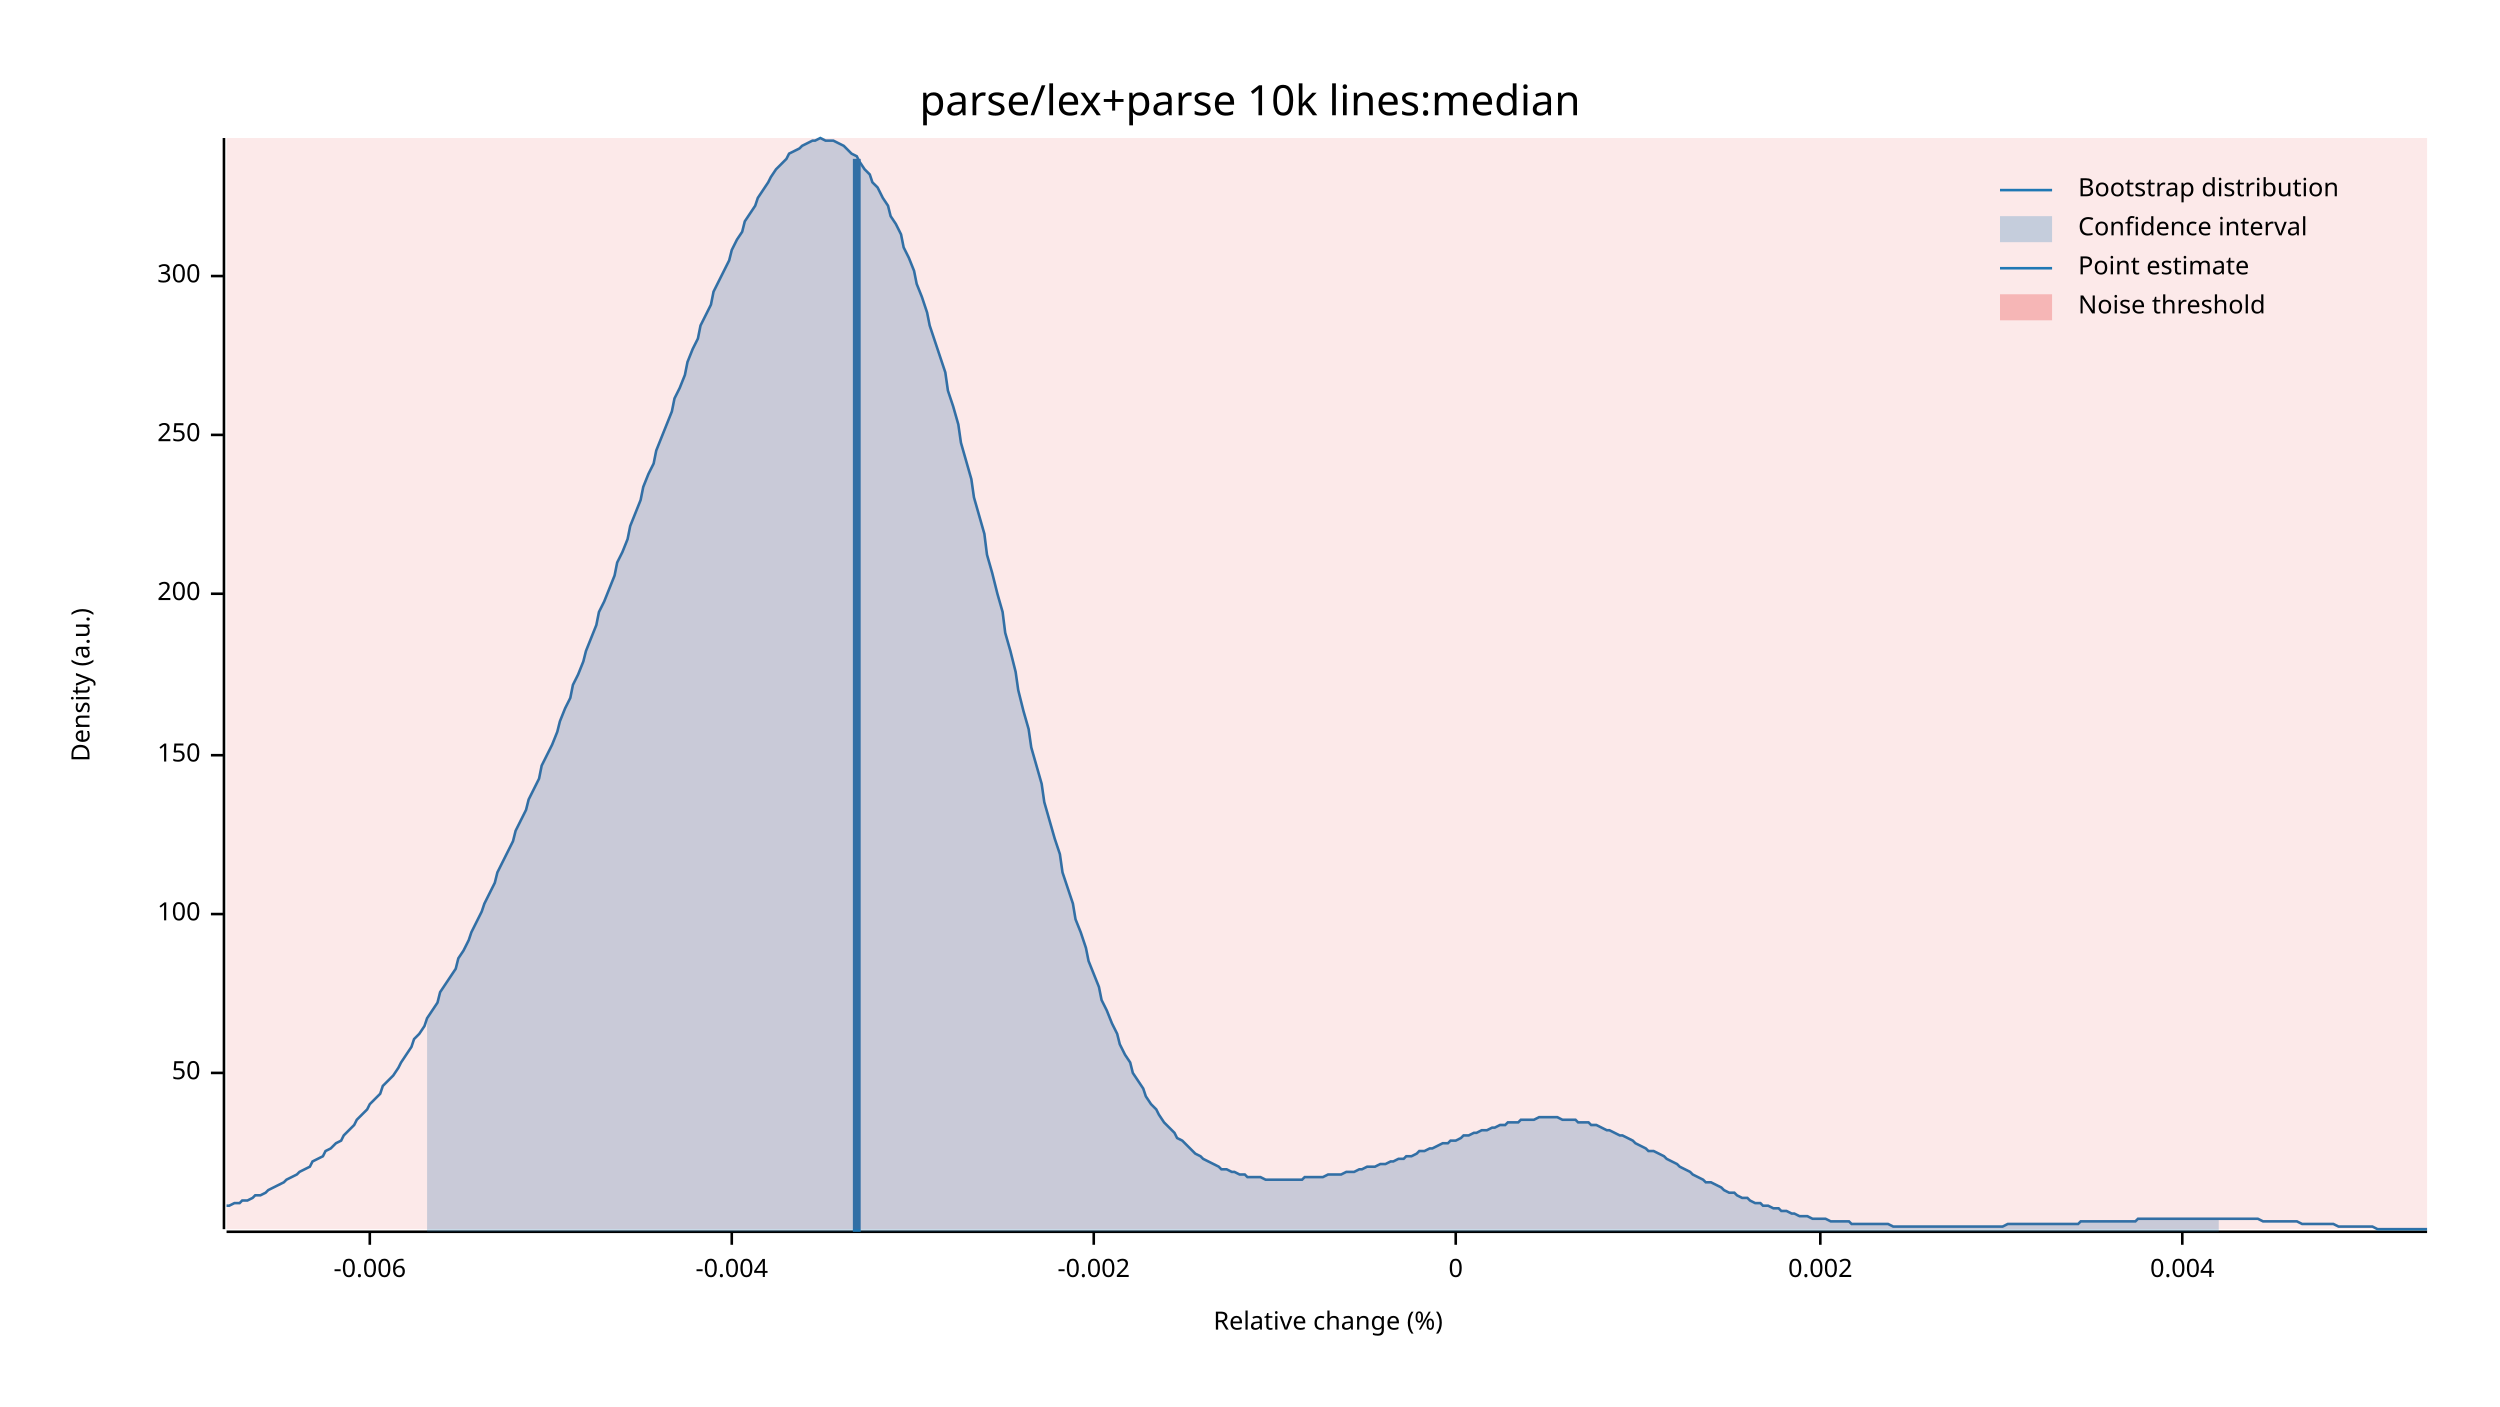
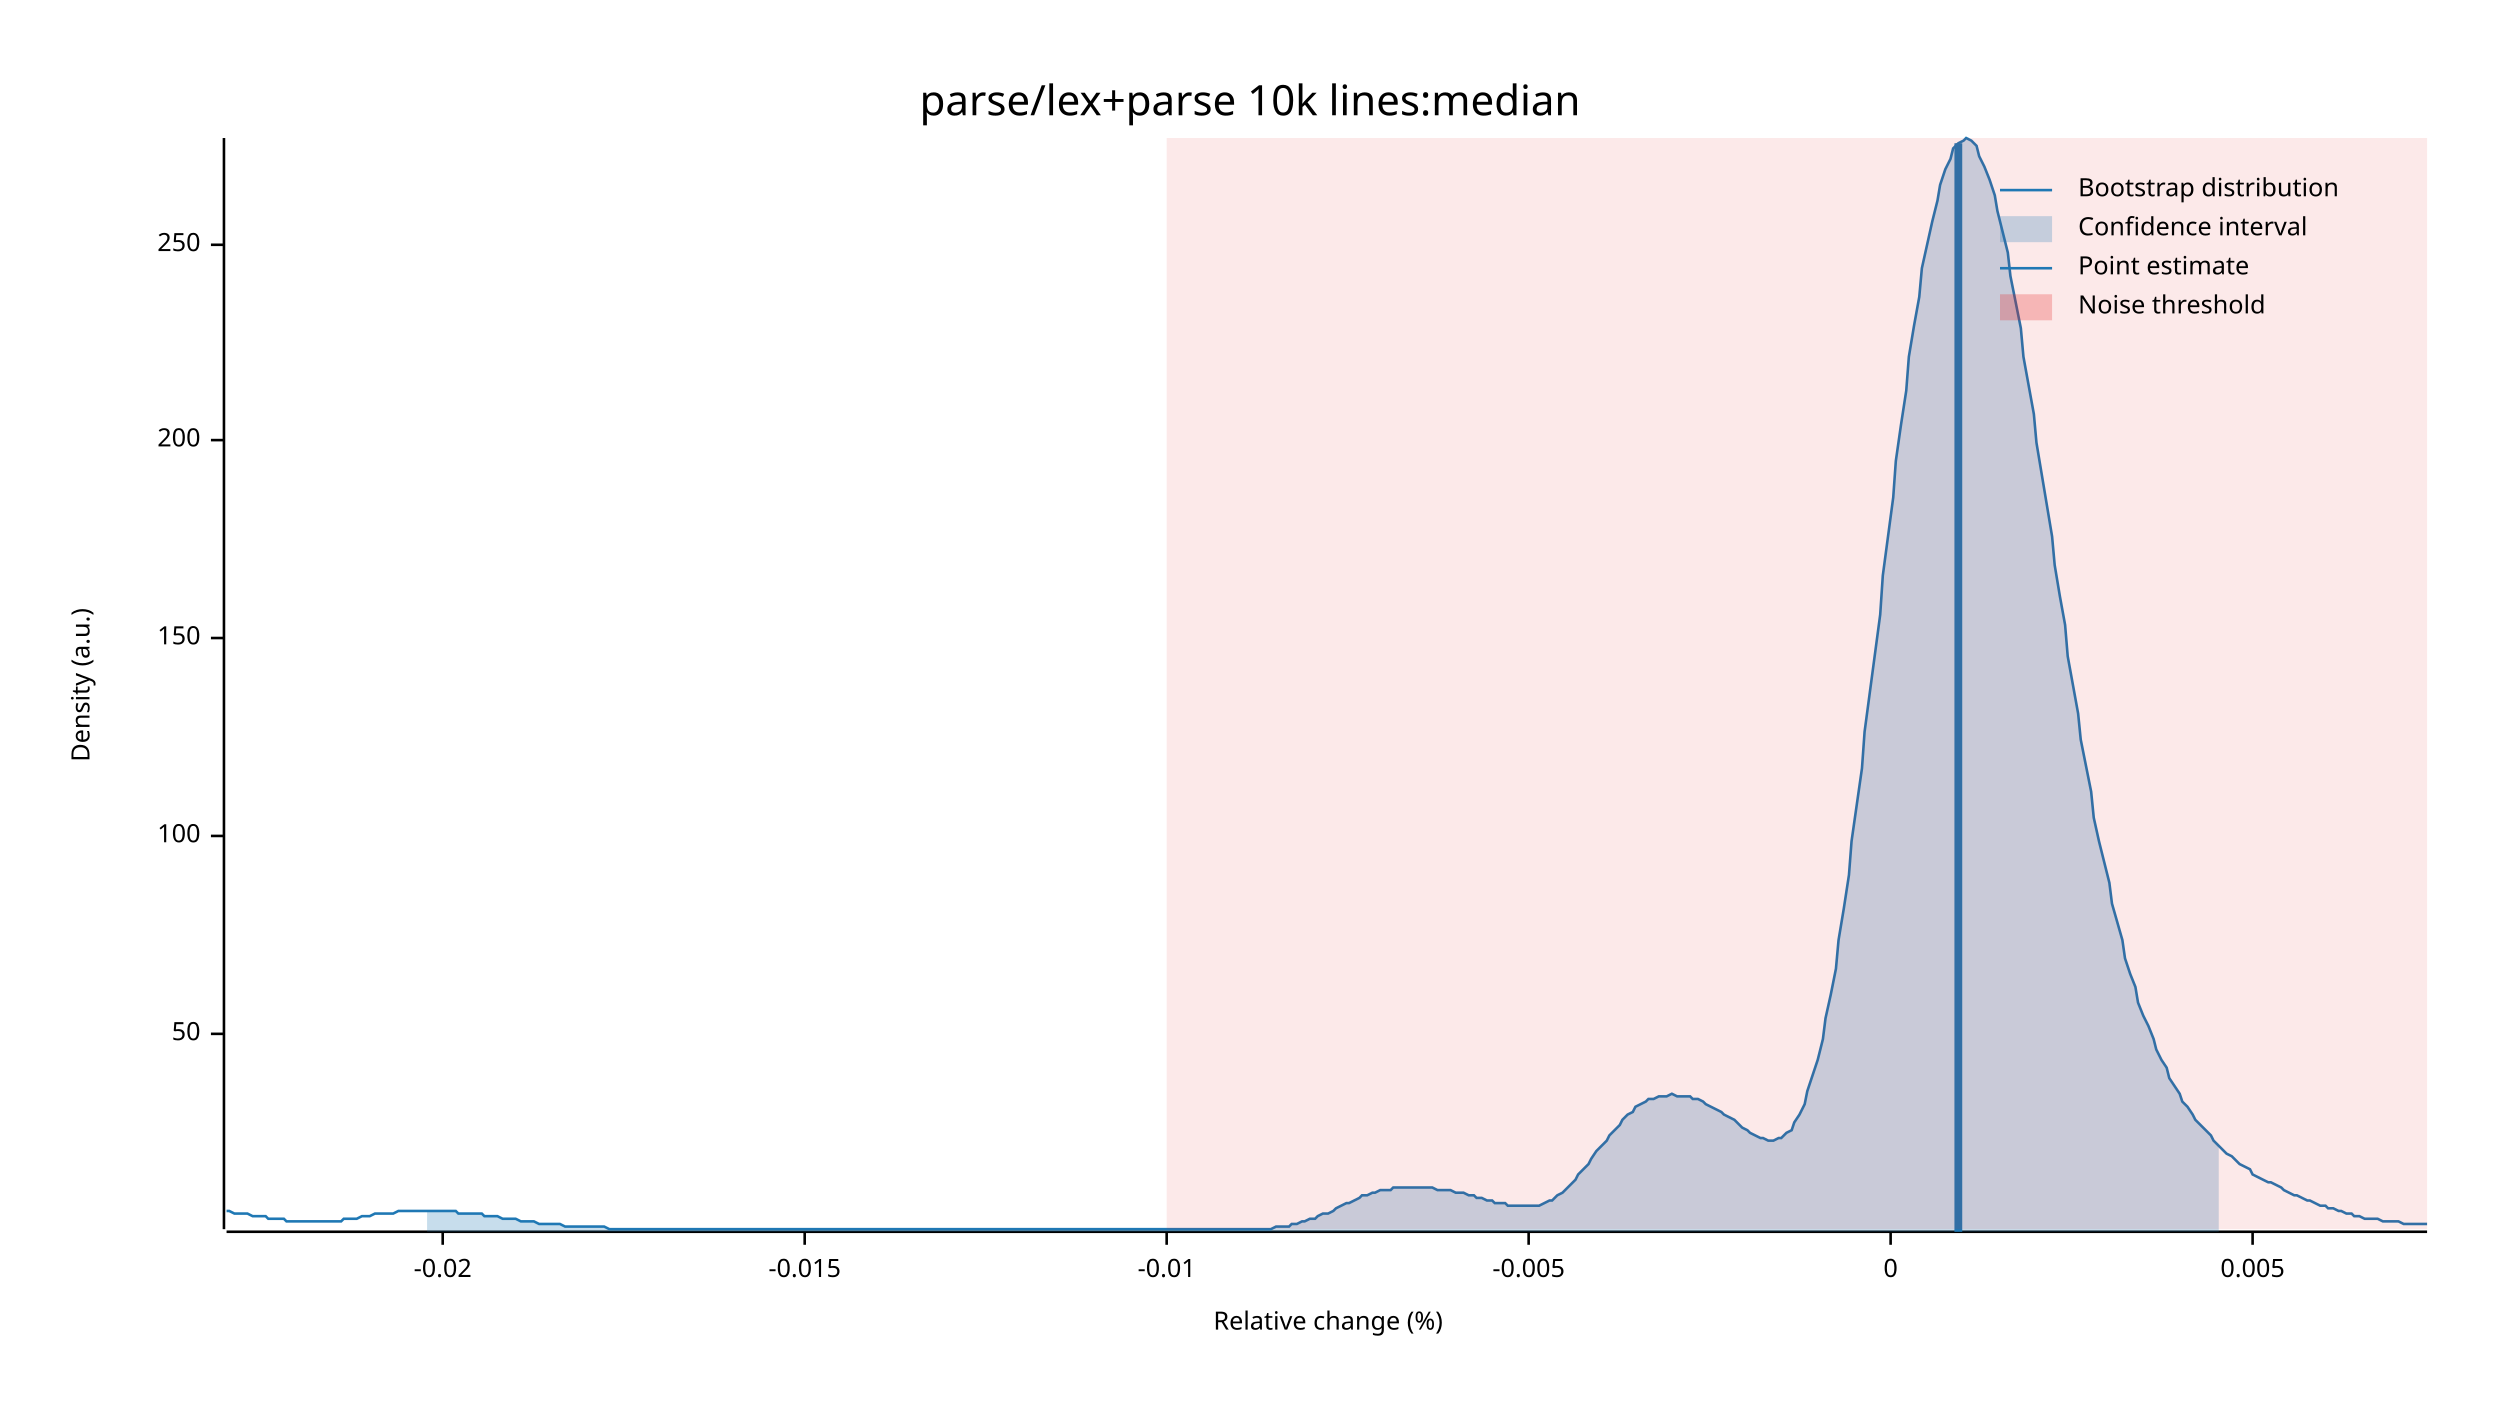
<svg xmlns="http://www.w3.org/2000/svg" width="960" height="540" viewBox="0 0 960 540">
  <text x="480" y="32" dy="0.76em" text-anchor="middle" font-family="sans-serif" font-size="16.129" opacity="1" fill="#000000">
parse/lex+parse 10k lines:median
</text>
  <text x="27" y="263" dy="0.76em" text-anchor="middle" font-family="sans-serif" font-size="9.677" opacity="1" fill="#000000" transform="rotate(270, 27, 263)">
Density (a.u.)
</text>
  <text x="510" y="513" dy="-0.5ex" text-anchor="middle" font-family="sans-serif" font-size="9.677" opacity="1" fill="#000000">
Relative change (%)
</text>
  <polyline fill="none" opacity="1" stroke="#000000" stroke-width="1" points="86,53 86,472 " />
-   <text x="77" y="412" dy="0.5ex" text-anchor="end" font-family="sans-serif" font-size="9.677" opacity="1" fill="#000000">
+   <text x="77" y="397" dy="0.5ex" text-anchor="end" font-family="sans-serif" font-size="9.677" opacity="1" fill="#000000">
50
</text>
-   <polyline fill="none" opacity="1" stroke="#000000" stroke-width="1" points="81,412 86,412 " />
-   <text x="77" y="351" dy="0.5ex" text-anchor="end" font-family="sans-serif" font-size="9.677" opacity="1" fill="#000000">
+   <polyline fill="none" opacity="1" stroke="#000000" stroke-width="1" points="81,397 86,397 " />
+   <text x="77" y="321" dy="0.5ex" text-anchor="end" font-family="sans-serif" font-size="9.677" opacity="1" fill="#000000">
100
</text>
-   <polyline fill="none" opacity="1" stroke="#000000" stroke-width="1" points="81,351 86,351 " />
-   <text x="77" y="290" dy="0.5ex" text-anchor="end" font-family="sans-serif" font-size="9.677" opacity="1" fill="#000000">
+   <polyline fill="none" opacity="1" stroke="#000000" stroke-width="1" points="81,321 86,321 " />
+   <text x="77" y="245" dy="0.5ex" text-anchor="end" font-family="sans-serif" font-size="9.677" opacity="1" fill="#000000">
150
</text>
-   <polyline fill="none" opacity="1" stroke="#000000" stroke-width="1" points="81,290 86,290 " />
-   <text x="77" y="228" dy="0.5ex" text-anchor="end" font-family="sans-serif" font-size="9.677" opacity="1" fill="#000000">
+   <polyline fill="none" opacity="1" stroke="#000000" stroke-width="1" points="81,245 86,245 " />
+   <text x="77" y="169" dy="0.5ex" text-anchor="end" font-family="sans-serif" font-size="9.677" opacity="1" fill="#000000">
200
</text>
-   <polyline fill="none" opacity="1" stroke="#000000" stroke-width="1" points="81,228 86,228 " />
-   <text x="77" y="167" dy="0.5ex" text-anchor="end" font-family="sans-serif" font-size="9.677" opacity="1" fill="#000000">
+   <polyline fill="none" opacity="1" stroke="#000000" stroke-width="1" points="81,169 86,169 " />
+   <text x="77" y="94" dy="0.5ex" text-anchor="end" font-family="sans-serif" font-size="9.677" opacity="1" fill="#000000">
250
</text>
-   <polyline fill="none" opacity="1" stroke="#000000" stroke-width="1" points="81,167 86,167 " />
-   <text x="77" y="106" dy="0.5ex" text-anchor="end" font-family="sans-serif" font-size="9.677" opacity="1" fill="#000000">
- 300
+   <polyline fill="none" opacity="1" stroke="#000000" stroke-width="1" points="81,94 86,94 " />
+   <polyline fill="none" opacity="1" stroke="#000000" stroke-width="1" points="87,473 932,473 " />
+   <text x="170" y="483" dy="0.76em" text-anchor="middle" font-family="sans-serif" font-size="9.677" opacity="1" fill="#000000">
+ -0.02
</text>
-   <polyline fill="none" opacity="1" stroke="#000000" stroke-width="1" points="81,106 86,106 " />
-   <polyline fill="none" opacity="1" stroke="#000000" stroke-width="1" points="87,473 932,473 " />
-   <text x="142" y="483" dy="0.76em" text-anchor="middle" font-family="sans-serif" font-size="9.677" opacity="1" fill="#000000">
- -0.006
+   <polyline fill="none" opacity="1" stroke="#000000" stroke-width="1" points="170,473 170,478 " />
+   <text x="309" y="483" dy="0.76em" text-anchor="middle" font-family="sans-serif" font-size="9.677" opacity="1" fill="#000000">
+ -0.015
</text>
-   <polyline fill="none" opacity="1" stroke="#000000" stroke-width="1" points="142,473 142,478 " />
-   <text x="281" y="483" dy="0.76em" text-anchor="middle" font-family="sans-serif" font-size="9.677" opacity="1" fill="#000000">
- -0.004
+   <polyline fill="none" opacity="1" stroke="#000000" stroke-width="1" points="309,473 309,478 " />
+   <text x="448" y="483" dy="0.76em" text-anchor="middle" font-family="sans-serif" font-size="9.677" opacity="1" fill="#000000">
+ -0.01
</text>
-   <polyline fill="none" opacity="1" stroke="#000000" stroke-width="1" points="281,473 281,478 " />
-   <text x="420" y="483" dy="0.76em" text-anchor="middle" font-family="sans-serif" font-size="9.677" opacity="1" fill="#000000">
- -0.002
+   <polyline fill="none" opacity="1" stroke="#000000" stroke-width="1" points="448,473 448,478 " />
+   <text x="587" y="483" dy="0.76em" text-anchor="middle" font-family="sans-serif" font-size="9.677" opacity="1" fill="#000000">
+ -0.005
</text>
-   <polyline fill="none" opacity="1" stroke="#000000" stroke-width="1" points="420,473 420,478 " />
-   <text x="559" y="483" dy="0.76em" text-anchor="middle" font-family="sans-serif" font-size="9.677" opacity="1" fill="#000000">
+   <polyline fill="none" opacity="1" stroke="#000000" stroke-width="1" points="587,473 587,478 " />
+   <text x="726" y="483" dy="0.76em" text-anchor="middle" font-family="sans-serif" font-size="9.677" opacity="1" fill="#000000">
0
</text>
-   <polyline fill="none" opacity="1" stroke="#000000" stroke-width="1" points="559,473 559,478 " />
-   <text x="699" y="483" dy="0.76em" text-anchor="middle" font-family="sans-serif" font-size="9.677" opacity="1" fill="#000000">
- 0.002
+   <polyline fill="none" opacity="1" stroke="#000000" stroke-width="1" points="726,473 726,478 " />
+   <text x="865" y="483" dy="0.76em" text-anchor="middle" font-family="sans-serif" font-size="9.677" opacity="1" fill="#000000">
+ 0.005
</text>
-   <polyline fill="none" opacity="1" stroke="#000000" stroke-width="1" points="699,473 699,478 " />
-   <text x="838" y="483" dy="0.76em" text-anchor="middle" font-family="sans-serif" font-size="9.677" opacity="1" fill="#000000">
- 0.004
- </text>
-   <polyline fill="none" opacity="1" stroke="#000000" stroke-width="1" points="838,473 838,478 " />
-   <polyline fill="none" opacity="1" stroke="#1F78B4" stroke-width="1" points="87,463 88,463 90,462 92,462 93,461 95,461 97,460 98,459 100,459 102,458 103,457 105,456 107,455 109,454 110,453 112,452 114,451 115,450 117,449 119,448 120,446 122,445 124,444 125,442 127,441 129,439 131,438 132,436 134,434 136,432 137,430 139,428 141,426 142,424 144,422 146,420 147,417 149,415 151,413 153,410 154,408 156,405 158,402 159,399 161,397 163,394 164,391 166,388 168,385 169,381 171,378 173,375 175,372 176,368 178,365 180,361 181,358 183,354 185,350 186,347 188,343 190,339 191,335 193,331 195,327 197,323 198,319 200,315 202,311 203,307 205,303 207,299 208,294 210,290 212,286 214,281 215,277 217,272 219,268 220,263 222,259 224,254 225,250 227,245 229,240 230,235 232,231 234,226 236,221 237,216 239,212 241,207 242,202 244,197 246,192 247,187 249,182 251,178 252,173 254,168 256,163 258,158 259,153 261,149 263,144 264,139 266,134 268,130 269,125 271,121 273,117 274,112 276,108 278,104 280,100 281,96 283,92 285,89 286,85 288,82 290,79 291,76 293,73 295,70 296,68 298,65 300,63 302,61 303,59 305,58 307,57 308,56 310,55 312,54 313,54 315,53 317,54 318,54 320,54 322,55 324,56 325,57 327,59 329,60 330,62 332,65 334,67 335,70 337,72 339,76 341,79 342,83 344,86 346,90 347,95 349,99 351,104 352,109 354,114 356,120 357,125 359,131 361,137 363,143 364,150 366,156 368,163 369,170 371,177 373,184 374,191 376,198 378,205 379,213 381,220 383,228 385,235 386,243 388,250 390,258 391,265 393,273 395,280 396,287 398,294 400,301 401,308 403,315 405,322 407,328 408,335 410,341 412,347 413,353 415,358 417,364 418,369 420,374 422,379 423,384 425,388 427,393 429,397 430,401 432,405 434,408 435,412 437,415 439,418 440,421 442,424 444,426 445,428 447,431 449,433 451,435 452,437 454,438 456,440 457,441 459,443 461,444 462,445 464,446 466,447 468,448 469,449 471,449 473,450 474,450 476,451 478,451 479,452 481,452 483,452 484,452 486,453 488,453 490,453 491,453 493,453 495,453 496,453 498,453 500,453 501,452 503,452 505,452 506,452 508,452 510,451 512,451 513,451 515,451 517,450 518,450 520,450 522,449 523,449 525,448 527,448 528,448 530,447 532,447 534,446 535,446 537,445 539,445 540,444 542,444 544,443 545,442 547,442 549,441 550,441 552,440 554,439 556,439 557,438 559,438 561,437 562,436 564,436 566,435 567,435 569,434 571,434 573,433 574,433 576,432 578,432 579,431 581,431 583,431 584,430 586,430 588,430 589,430 591,429 593,429 595,429 596,429 598,429 600,430 601,430 603,430 605,430 606,431 608,431 610,431 611,432 613,432 615,433 617,434 618,434 620,435 622,436 623,436 625,437 627,438 628,439 630,440 632,441 633,442 635,442 637,443 639,444 640,445 642,446 644,447 645,448 647,449 649,450 650,451 652,452 654,453 655,454 657,454 659,455 661,456 662,457 664,458 666,458 667,459 669,460 671,460 672,461 674,462 676,462 677,463 679,463 681,464 683,464 684,465 686,465 688,466 689,466 691,467 693,467 694,467 696,468 698,468 700,468 701,468 703,469 705,469 706,469 708,469 710,469 711,470 713,470 715,470 716,470 718,470 720,470 722,470 723,470 725,470 727,471 728,471 730,471 732,471 733,471 735,471 737,471 738,471 740,471 742,471 744,471 745,471 747,471 749,471 750,471 752,471 754,471 755,471 757,471 759,471 760,471 762,471 764,471 766,471 767,471 769,471 771,470 772,470 774,470 776,470 777,470 779,470 781,470 782,470 784,470 786,470 788,470 789,470 791,470 793,470 794,470 796,470 798,470 799,469 801,469 803,469 804,469 806,469 808,469 810,469 811,469 813,469 815,469 816,469 818,469 820,469 821,468 823,468 825,468 827,468 828,468 830,468 832,468 833,468 835,468 837,468 838,468 840,468 842,468 843,468 845,468 847,468 849,468 850,468 852,468 854,468 855,468 857,468 859,468 860,468 862,468 864,468 865,468 867,468 869,469 871,469 872,469 874,469 876,469 877,469 879,469 881,469 882,469 884,470 886,470 887,470 889,470 891,470 893,470 894,470 896,470 898,471 899,471 901,471 903,471 904,471 906,471 908,471 909,471 911,471 913,472 915,472 916,472 918,472 920,472 921,472 923,472 925,472 926,472 928,472 930,472 932,472 " />
-   <polygon opacity="0.25" fill="#1F78B4" points="164,391 166,388 168,385 169,381 171,378 173,375 175,372 176,368 178,365 180,361 181,358 183,354 185,350 186,347 188,343 190,339 191,335 193,331 195,327 197,323 198,319 200,315 202,311 203,307 205,303 207,299 208,294 210,290 212,286 214,281 215,277 217,272 219,268 220,263 222,259 224,254 225,250 227,245 229,240 230,235 232,231 234,226 236,221 237,216 239,212 241,207 242,202 244,197 246,192 247,187 249,182 251,178 252,173 254,168 256,163 258,158 259,153 261,149 263,144 264,139 266,134 268,130 269,125 271,121 273,117 274,112 276,108 278,104 280,100 281,96 283,92 285,89 286,85 288,82 290,79 291,76 293,73 295,70 296,68 298,65 300,63 302,61 303,59 305,58 307,57 308,56 310,55 312,54 313,54 315,53 317,54 318,54 320,54 322,55 324,56 325,57 327,59 329,60 330,62 332,65 334,67 335,70 337,72 339,76 341,79 342,83 344,86 346,90 347,95 349,99 351,104 352,109 354,114 356,120 357,125 359,131 361,137 363,143 364,150 366,156 368,163 369,170 371,177 373,184 374,191 376,198 378,205 379,213 381,220 383,228 385,235 386,243 388,250 390,258 391,265 393,273 395,280 396,287 398,294 400,301 401,308 403,315 405,322 407,328 408,335 410,341 412,347 413,353 415,358 417,364 418,369 420,374 422,379 423,384 425,388 427,393 429,397 430,401 432,405 434,408 435,412 437,415 439,418 440,421 442,424 444,426 445,428 447,431 449,433 451,435 452,437 454,438 456,440 457,441 459,443 461,444 462,445 464,446 466,447 468,448 469,449 471,449 473,450 474,450 476,451 478,451 479,452 481,452 483,452 484,452 486,453 488,453 490,453 491,453 493,453 495,453 496,453 498,453 500,453 501,452 503,452 505,452 506,452 508,452 510,451 512,451 513,451 515,451 517,450 518,450 520,450 522,449 523,449 525,448 527,448 528,448 530,447 532,447 534,446 535,446 537,445 539,445 540,444 542,444 544,443 545,442 547,442 549,441 550,441 552,440 554,439 556,439 557,438 559,438 561,437 562,436 564,436 566,435 567,435 569,434 571,434 573,433 574,433 576,432 578,432 579,431 581,431 583,431 584,430 586,430 588,430 589,430 591,429 593,429 595,429 596,429 598,429 600,430 601,430 603,430 605,430 606,431 608,431 610,431 611,432 613,432 615,433 617,434 618,434 620,435 622,436 623,436 625,437 627,438 628,439 630,440 632,441 633,442 635,442 637,443 639,444 640,445 642,446 644,447 645,448 647,449 649,450 650,451 652,452 654,453 655,454 657,454 659,455 661,456 662,457 664,458 666,458 667,459 669,460 671,460 672,461 674,462 676,462 677,463 679,463 681,464 683,464 684,465 686,465 688,466 689,466 691,467 693,467 694,467 696,468 698,468 700,468 701,468 703,469 705,469 706,469 708,469 710,469 711,470 713,470 715,470 716,470 718,470 720,470 722,470 723,470 725,470 727,471 728,471 730,471 732,471 733,471 735,471 737,471 738,471 740,471 742,471 744,471 745,471 747,471 749,471 750,471 752,471 754,471 755,471 757,471 759,471 760,471 762,471 764,471 766,471 767,471 769,471 771,470 772,470 774,470 776,470 777,470 779,470 781,470 782,470 784,470 786,470 788,470 789,470 791,470 793,470 794,470 796,470 798,470 799,469 801,469 803,469 804,469 806,469 808,469 810,469 811,469 813,469 815,469 816,469 818,469 820,469 821,468 823,468 825,468 827,468 828,468 830,468 832,468 833,468 835,468 837,468 838,468 840,468 842,468 843,468 845,468 847,468 849,468 850,468 852,468 852,473 164,473 " />
-   <polyline fill="none" opacity="1" stroke="#1F78B4" stroke-width="3" points="329,473 329,61 " />
-   <rect x="87" y="53" width="845" height="419" opacity="0.1" fill="#E31A1C" stroke="none" />
+   <polyline fill="none" opacity="1" stroke="#000000" stroke-width="1" points="865,473 865,478 " />
+   <polyline fill="none" opacity="1" stroke="#1F78B4" stroke-width="1" points="87,465 88,465 90,466 92,466 93,466 95,466 97,467 98,467 100,467 102,467 103,468 105,468 107,468 109,468 110,469 112,469 114,469 115,469 117,469 119,469 120,469 122,469 124,469 125,469 127,469 129,469 131,469 132,468 134,468 136,468 137,468 139,467 141,467 142,467 144,466 146,466 147,466 149,466 151,466 153,465 154,465 156,465 158,465 159,465 161,465 163,465 164,465 166,465 168,465 169,465 171,465 173,465 175,465 176,466 178,466 180,466 181,466 183,466 185,466 186,467 188,467 190,467 191,467 193,468 195,468 197,468 198,468 200,469 202,469 203,469 205,469 207,470 208,470 210,470 212,470 214,470 215,470 217,471 219,471 220,471 222,471 224,471 225,471 227,471 229,471 230,471 232,471 234,472 236,472 237,472 239,472 241,472 242,472 244,472 246,472 247,472 249,472 251,472 252,472 254,472 256,472 258,472 259,472 261,472 263,472 264,472 266,472 268,472 269,472 271,472 273,472 274,472 276,472 278,472 280,472 281,472 283,472 285,472 286,472 288,472 290,472 291,472 293,472 295,472 296,472 298,472 300,472 302,472 303,472 305,472 307,472 308,472 310,472 312,472 313,472 315,472 317,472 318,472 320,472 322,472 324,472 325,472 327,472 329,472 330,472 332,472 334,472 335,472 337,472 339,472 341,472 342,472 344,472 346,472 347,472 349,472 351,472 352,472 354,472 356,472 357,472 359,472 361,472 363,472 364,472 366,472 368,472 369,472 371,472 373,472 374,472 376,472 378,472 379,472 381,472 383,472 385,472 386,472 388,472 390,472 391,472 393,472 395,472 396,472 398,472 400,472 401,472 403,472 405,472 407,472 408,472 410,472 412,472 413,472 415,472 417,472 418,472 420,472 422,472 423,472 425,472 427,472 429,472 430,472 432,472 434,472 435,472 437,472 439,472 440,472 442,472 444,472 445,472 447,472 449,472 451,472 452,472 454,472 456,472 457,472 459,472 461,472 462,472 464,472 466,472 468,472 469,472 471,472 473,472 474,472 476,472 478,472 479,472 481,472 483,472 484,472 486,472 488,472 490,471 491,471 493,471 495,471 496,470 498,470 500,469 501,469 503,468 505,468 506,467 508,466 510,466 512,465 513,464 515,463 517,462 518,462 520,461 522,460 523,459 525,459 527,458 528,458 530,457 532,457 534,457 535,456 537,456 539,456 540,456 542,456 544,456 545,456 547,456 549,456 550,456 552,457 554,457 556,457 557,457 559,458 561,458 562,458 564,459 566,459 567,460 569,460 571,461 573,461 574,462 576,462 578,462 579,463 581,463 583,463 584,463 586,463 588,463 589,463 591,463 593,462 595,461 596,461 598,459 600,458 601,457 603,455 605,453 606,451 608,449 610,447 611,445 613,442 615,440 617,438 618,436 620,434 622,432 623,430 625,428 627,427 628,425 630,424 632,423 633,422 635,422 637,421 639,421 640,421 642,420 644,421 645,421 647,421 649,421 650,422 652,422 654,423 655,424 657,425 659,426 661,427 662,428 664,429 666,430 667,431 669,433 671,434 672,435 674,436 676,437 677,437 679,438 681,438 683,437 684,437 686,435 688,434 689,431 691,428 693,424 694,419 696,413 698,407 700,399 701,391 703,382 705,372 706,361 708,349 710,336 711,323 713,309 715,295 716,281 718,266 720,251 722,236 723,221 725,206 727,191 728,177 730,163 732,150 733,137 735,125 737,114 738,103 740,94 742,85 744,77 745,71 747,65 749,61 750,57 752,55 754,54 755,53 757,54 759,56 760,60 762,64 764,69 766,75 767,81 769,89 771,97 772,106 774,116 776,126 777,137 779,148 781,159 782,170 784,182 786,194 788,206 789,217 791,229 793,240 794,252 796,263 798,274 799,284 801,294 803,304 804,314 806,323 808,331 810,339 811,347 813,354 815,361 816,368 818,374 820,379 821,385 823,390 825,394 827,399 828,403 830,407 832,410 833,414 835,417 837,420 838,423 840,425 842,428 843,430 845,432 847,434 849,436 850,438 852,440 854,442 855,443 857,444 859,446 860,447 862,448 864,449 865,451 867,452 869,453 871,454 872,454 874,455 876,456 877,457 879,458 881,459 882,459 884,460 886,461 887,461 889,462 891,463 893,463 894,464 896,464 898,465 899,465 901,466 903,466 904,467 906,467 908,468 909,468 911,468 913,468 915,469 916,469 918,469 920,469 921,469 923,470 925,470 926,470 928,470 930,470 932,470 " />
+   <polygon opacity="0.25" fill="#1F78B4" points="164,465 166,465 168,465 169,465 171,465 173,465 175,465 176,466 178,466 180,466 181,466 183,466 185,466 186,467 188,467 190,467 191,467 193,468 195,468 197,468 198,468 200,469 202,469 203,469 205,469 207,470 208,470 210,470 212,470 214,470 215,470 217,471 219,471 220,471 222,471 224,471 225,471 227,471 229,471 230,471 232,471 234,472 236,472 237,472 239,472 241,472 242,472 244,472 246,472 247,472 249,472 251,472 252,472 254,472 256,472 258,472 259,472 261,472 263,472 264,472 266,472 268,472 269,472 271,472 273,472 274,472 276,472 278,472 280,472 281,472 283,472 285,472 286,472 288,472 290,472 291,472 293,472 295,472 296,472 298,472 300,472 302,472 303,472 305,472 307,472 308,472 310,472 312,472 313,472 315,472 317,472 318,472 320,472 322,472 324,472 325,472 327,472 329,472 330,472 332,472 334,472 335,472 337,472 339,472 341,472 342,472 344,472 346,472 347,472 349,472 351,472 352,472 354,472 356,472 357,472 359,472 361,472 363,472 364,472 366,472 368,472 369,472 371,472 373,472 374,472 376,472 378,472 379,472 381,472 383,472 385,472 386,472 388,472 390,472 391,472 393,472 395,472 396,472 398,472 400,472 401,472 403,472 405,472 407,472 408,472 410,472 412,472 413,472 415,472 417,472 418,472 420,472 422,472 423,472 425,472 427,472 429,472 430,472 432,472 434,472 435,472 437,472 439,472 440,472 442,472 444,472 445,472 447,472 449,472 451,472 452,472 454,472 456,472 457,472 459,472 461,472 462,472 464,472 466,472 468,472 469,472 471,472 473,472 474,472 476,472 478,472 479,472 481,472 483,472 484,472 486,472 488,472 490,471 491,471 493,471 495,471 496,470 498,470 500,469 501,469 503,468 505,468 506,467 508,466 510,466 512,465 513,464 515,463 517,462 518,462 520,461 522,460 523,459 525,459 527,458 528,458 530,457 532,457 534,457 535,456 537,456 539,456 540,456 542,456 544,456 545,456 547,456 549,456 550,456 552,457 554,457 556,457 557,457 559,458 561,458 562,458 564,459 566,459 567,460 569,460 571,461 573,461 574,462 576,462 578,462 579,463 581,463 583,463 584,463 586,463 588,463 589,463 591,463 593,462 595,461 596,461 598,459 600,458 601,457 603,455 605,453 606,451 608,449 610,447 611,445 613,442 615,440 617,438 618,436 620,434 622,432 623,430 625,428 627,427 628,425 630,424 632,423 633,422 635,422 637,421 639,421 640,421 642,420 644,421 645,421 647,421 649,421 650,422 652,422 654,423 655,424 657,425 659,426 661,427 662,428 664,429 666,430 667,431 669,433 671,434 672,435 674,436 676,437 677,437 679,438 681,438 683,437 684,437 686,435 688,434 689,431 691,428 693,424 694,419 696,413 698,407 700,399 701,391 703,382 705,372 706,361 708,349 710,336 711,323 713,309 715,295 716,281 718,266 720,251 722,236 723,221 725,206 727,191 728,177 730,163 732,150 733,137 735,125 737,114 738,103 740,94 742,85 744,77 745,71 747,65 749,61 750,57 752,55 754,54 755,53 757,54 759,56 760,60 762,64 764,69 766,75 767,81 769,89 771,97 772,106 774,116 776,126 777,137 779,148 781,159 782,170 784,182 786,194 788,206 789,217 791,229 793,240 794,252 796,263 798,274 799,284 801,294 803,304 804,314 806,323 808,331 810,339 811,347 813,354 815,361 816,368 818,374 820,379 821,385 823,390 825,394 827,399 828,403 830,407 832,410 833,414 835,417 837,420 838,423 840,425 842,428 843,430 845,432 847,434 849,436 850,438 852,440 852,473 164,473 " />
+   <polyline fill="none" opacity="1" stroke="#1F78B4" stroke-width="3" points="752,473 752,55 " />
+   <rect x="448" y="53" width="484" height="419" opacity="0.1" fill="#E31A1C" stroke="none" />
  <text x="798" y="68" dy="0.76em" text-anchor="start" font-family="sans-serif" font-size="9.677" opacity="1" fill="#000000">
Bootstrap distribution
</text>
  <text x="798" y="83" dy="0.76em" text-anchor="start" font-family="sans-serif" font-size="9.677" opacity="1" fill="#000000">
Confidence interval
</text>
  <text x="798" y="98" dy="0.76em" text-anchor="start" font-family="sans-serif" font-size="9.677" opacity="1" fill="#000000">
Point estimate
</text>
  <text x="798" y="113" dy="0.76em" text-anchor="start" font-family="sans-serif" font-size="9.677" opacity="1" fill="#000000">
Noise threshold
</text>
  <polyline fill="none" opacity="1" stroke="#1F78B4" stroke-width="1" points="768,73 788,73 " />
  <rect x="768" y="83" width="20" height="10" opacity="0.25" fill="#1F78B4" stroke="none" />
  <polyline fill="none" opacity="1" stroke="#1F78B4" stroke-width="1" points="768,103 788,103 " />
  <rect x="768" y="113" width="20" height="10" opacity="0.25" fill="#E31A1C" stroke="none" />
</svg>
